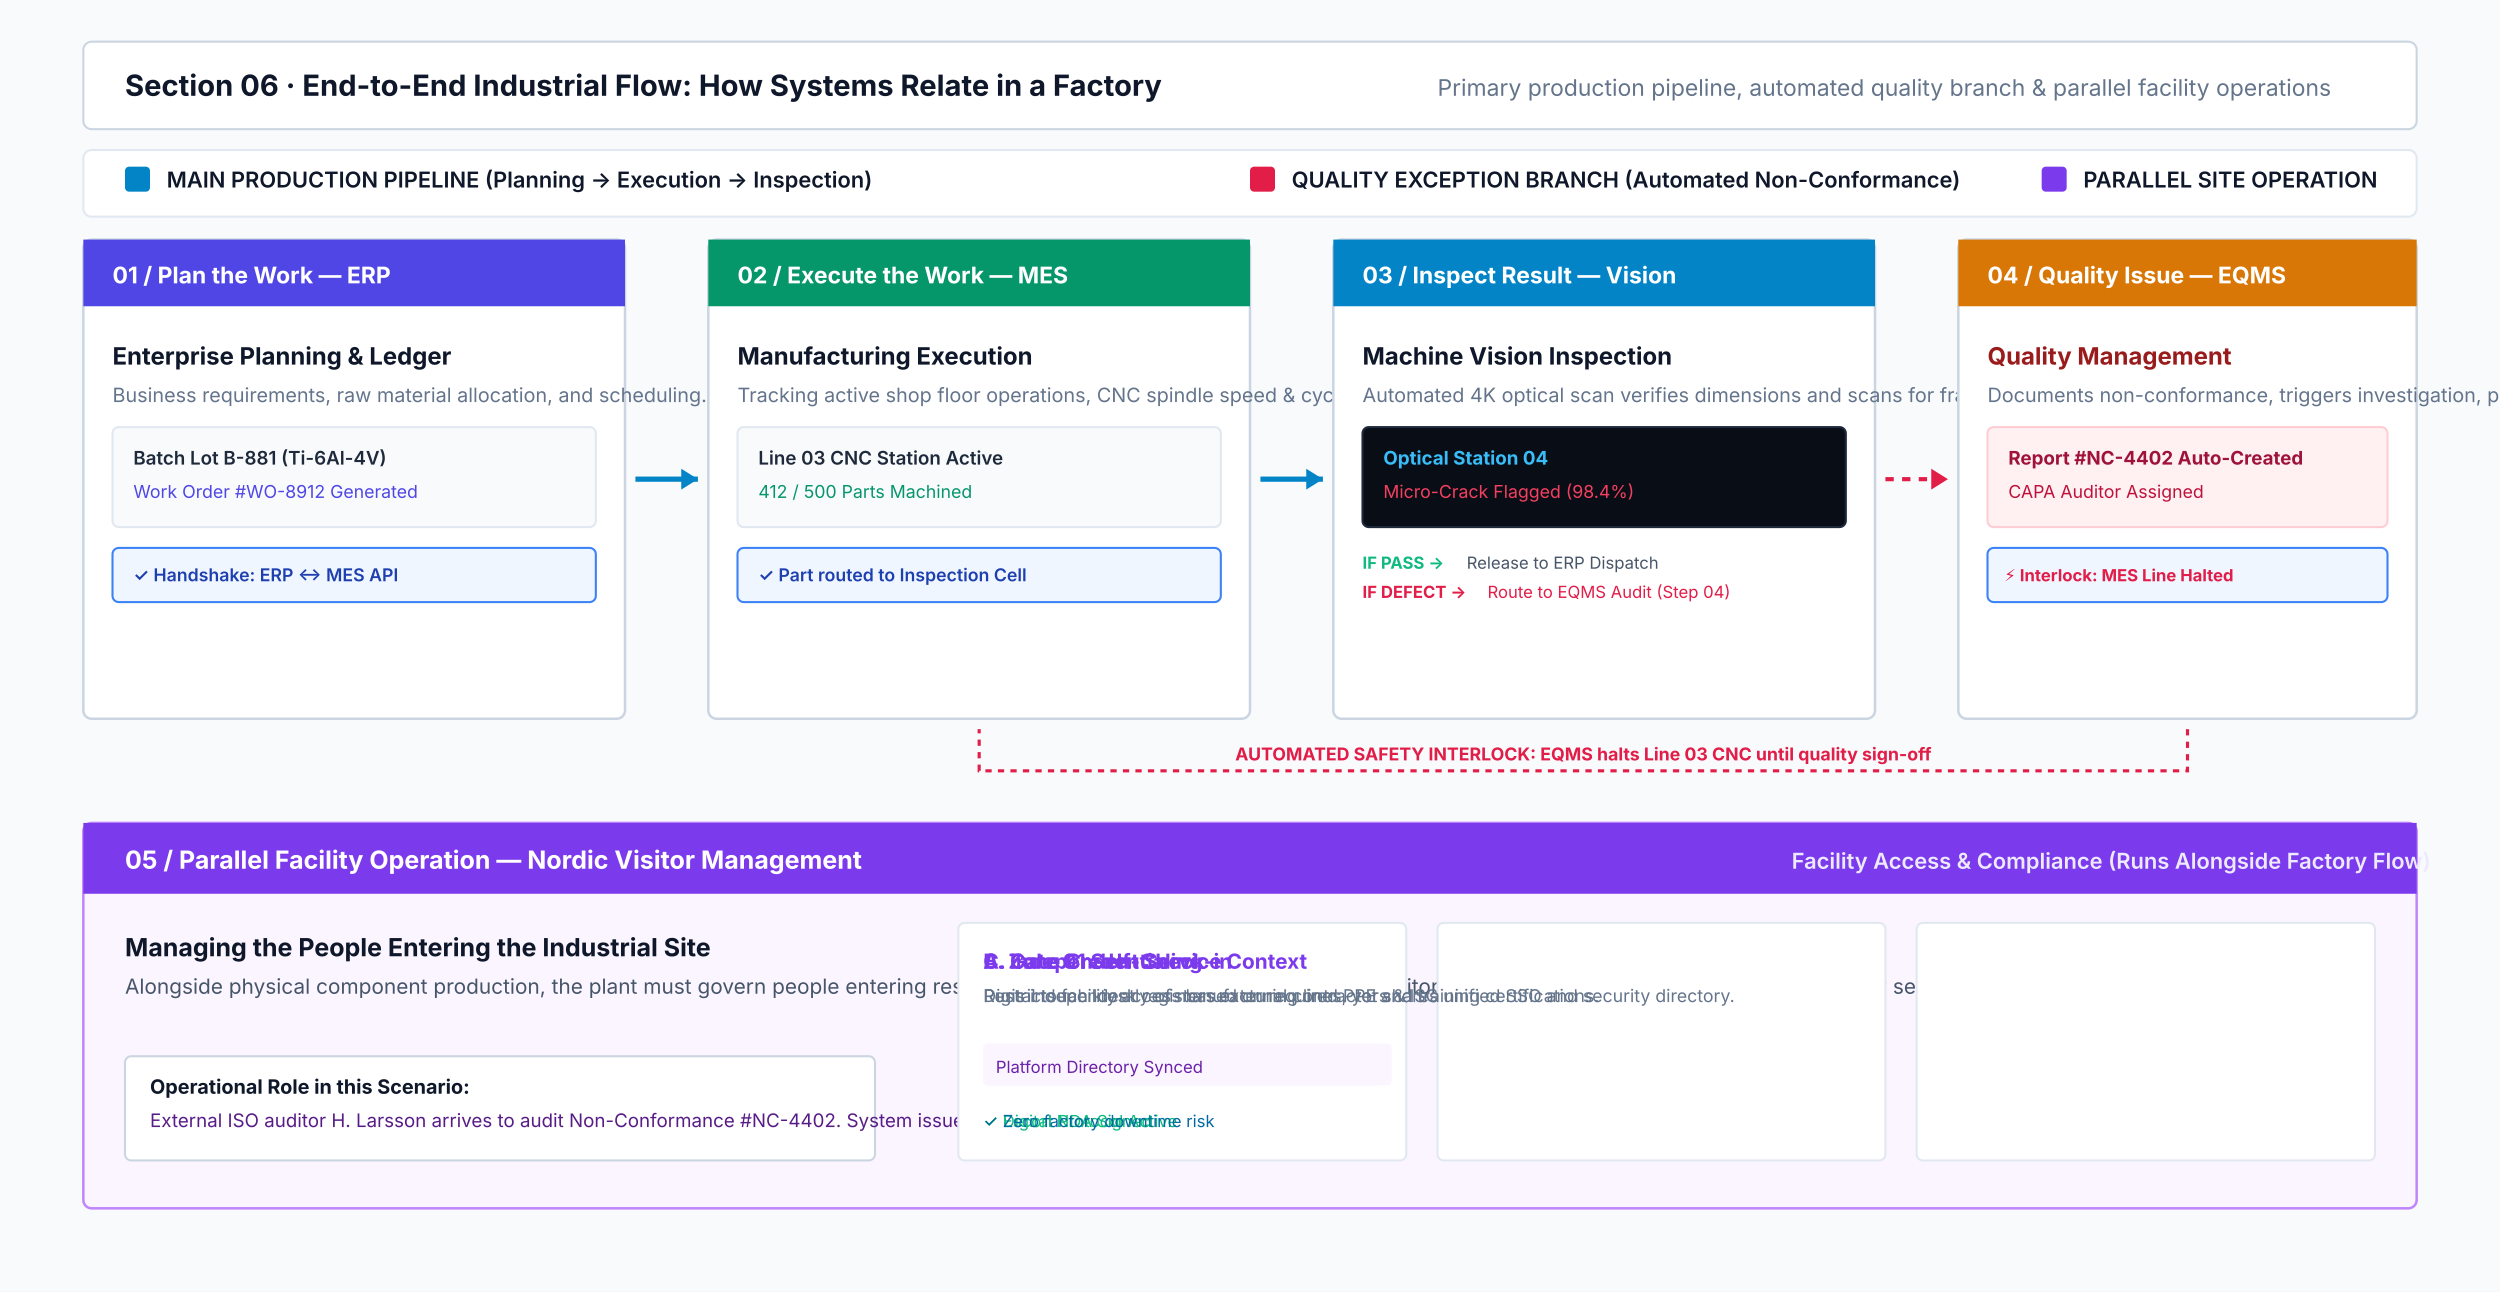
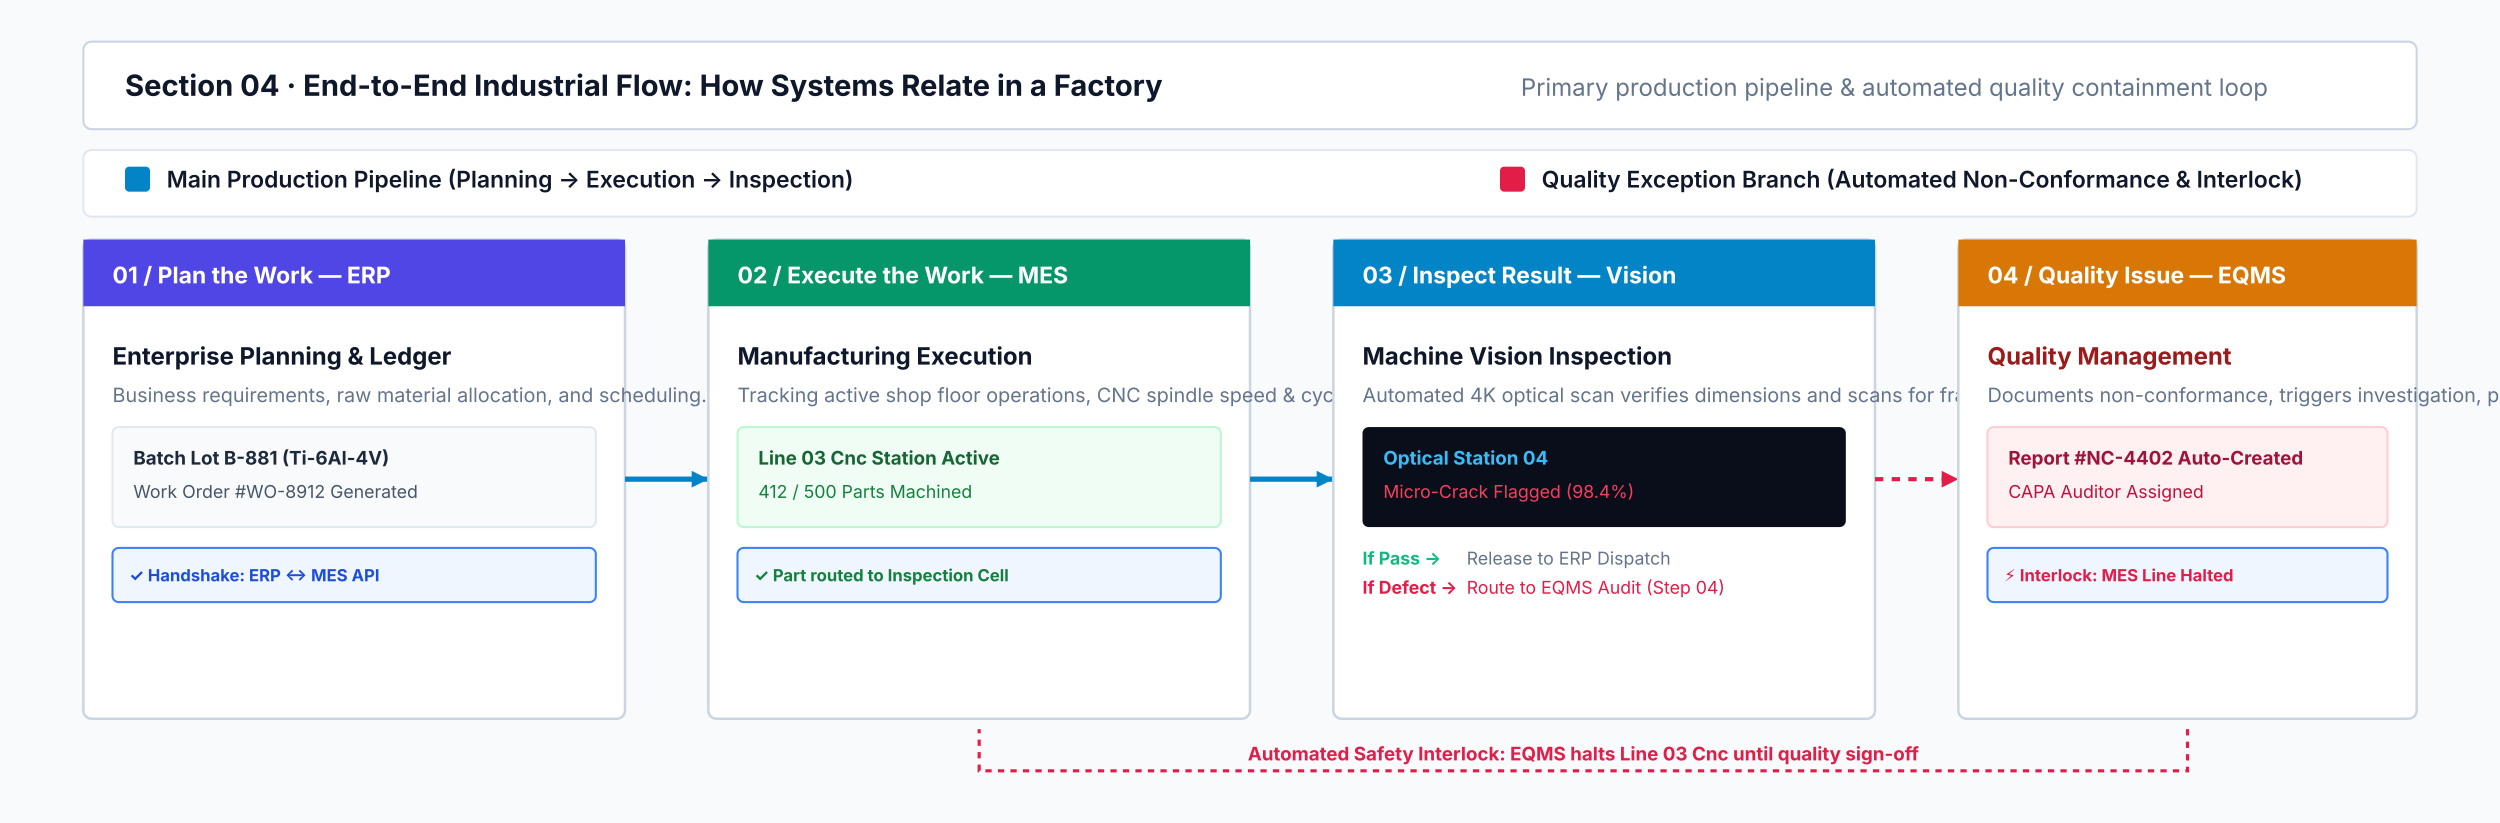
- <svg xmlns="http://www.w3.org/2000/svg" viewBox="0 0 1200 620" width="100%" height="100%">
+ <svg xmlns="http://www.w3.org/2000/svg" viewBox="0 0 1200 395" width="100%" height="100%">
  <defs>
    <style>
      .bg { fill: #f8fafc; }
      .font-sans { font-family: -apple-system, BlinkMacSystemFont, "Inter", "Segoe UI", sans-serif; }
      .step-card { fill: #ffffff; stroke: #cbd5e1; stroke-width: 1.2; rx: 4; }
      .step-header { rx: 4 4 0 0; }
      .flow-arrow { stroke: #0284c7; stroke-width: 2.5; fill: none; }
      .branch-fail { stroke: #e11d48; stroke-width: 2; stroke-dasharray: 4 4; fill: none; }
      .branch-pass { stroke: #10b981; stroke-width: 2; fill: none; }
-       .parallel-card { fill: #faf5ff; stroke: #c084fc; stroke-width: 1.2; rx: 4; }
      .verified-badge { fill: #eff6ff; stroke: #3b82f6; stroke-width: 1; rx: 3; }
    </style>
  </defs>
-   <rect width="1200" height="620" class="bg" />
+   <rect width="1200" height="395" class="bg" />
  <rect x="40" y="20" width="1120" height="42" fill="#ffffff" stroke="#cbd5e1" stroke-width="1" rx="4" />
-   <text x="60" y="46" class="font-sans" font-size="14px" font-weight="700" fill="#0f172a">Section 06 · End-to-End Industrial Flow: How Systems Relate in a Factory</text>
-   <text x="690" y="46" class="font-sans" font-size="11px" fill="#64748b">Primary production pipeline, automated quality branch &amp; parallel facility operations</text>
+   <text x="60" y="46" class="font-sans" font-size="14px" font-weight="700" fill="#0f172a">Section 04 · End-to-End Industrial Flow: How Systems Relate in a Factory</text>
+   <text x="730" y="46" class="font-sans" font-size="11.5px" fill="#64748b">Primary production pipeline &amp; automated quality containment loop</text>
  <g transform="translate(40, 72)">
    <rect width="1120" height="32" fill="#ffffff" stroke="#e2e8f0" stroke-width="1" rx="4" />
    <g transform="translate(20, 8)">
      <rect width="12" height="12" rx="2" fill="#0284c7" />
-       <text x="20" y="10" class="font-sans" font-size="10.5px" font-weight="600" fill="#0f172a">MAIN PRODUCTION PIPELINE (Planning → Execution → Inspection)</text>
+       <text x="20" y="10" class="font-sans" font-size="11px" font-weight="600" fill="#0f172a">Main Production Pipeline (Planning → Execution → Inspection)</text>
    </g>
-     <g transform="translate(560, 8)">
+     <g transform="translate(680, 8)">
      <rect width="12" height="12" rx="2" fill="#e11d48" />
-       <text x="20" y="10" class="font-sans" font-size="10.5px" font-weight="600" fill="#0f172a">QUALITY EXCEPTION BRANCH (Automated Non-Conformance)</text>
-     </g>
-     <g transform="translate(940, 8)">
-       <rect width="12" height="12" rx="2" fill="#7c3aed" />
-       <text x="20" y="10" class="font-sans" font-size="10.5px" font-weight="600" fill="#0f172a">PARALLEL SITE OPERATION</text>
+       <text x="20" y="10" class="font-sans" font-size="11px" font-weight="600" fill="#0f172a">Quality Exception Branch (Automated Non-Conformance &amp; Interlock)</text>
    </g>
  </g>
  <g transform="translate(40, 115)">
    <g transform="translate(0, 0)">
      <rect width="260" height="230" class="step-card" />
      <rect width="260" height="32" class="step-header" fill="#4f46e5" />
      <text x="14" y="21" class="font-sans" font-size="11px" font-weight="700" fill="#ffffff">01 / Plan the Work — ERP</text>
      <g transform="translate(14, 46)">
        <text x="0" y="14" class="font-sans" font-size="11.5px" font-weight="700" fill="#0f172a">Enterprise Planning &amp; Ledger</text>
        <text x="0" y="32" class="font-sans" font-size="9.5px" fill="#64748b">Business requirements, raw material allocation, and scheduling.</text>
        <rect y="44" width="232" height="48" fill="#f8fafc" stroke="#e2e8f0" rx="3" />
-         <text x="10" y="62" class="font-sans" font-size="9px" font-weight="600" fill="#1e293b">Batch Lot B-881 (Ti-6Al-4V)</text>
-         <text x="10" y="78" class="font-sans" font-size="8.5px" fill="#4f46e5">Work Order #WO-8912 Generated</text>
+         <text x="10" y="62" class="font-sans" font-size="9px" font-weight="700" fill="#1e293b">Batch Lot B-881 (Ti-6Al-4V)</text>
+         <text x="10" y="78" class="font-sans" font-size="8.5px" fill="#475569">Work Order #WO-8912 Generated</text>
        <rect y="102" width="232" height="26" class="verified-badge" />
-         <text x="10" y="118" class="font-sans" font-size="8.5px" font-weight="600" fill="#1e40af">✓ Handshake: ERP ↔ MES API</text>
+         <text x="8" y="118" class="font-sans" font-size="8px" font-weight="700" fill="#1d4ed8">✓ Handshake: ERP ↔ MES API</text>
      </g>
    </g>
-     <path d="M 265 115 L 295 115" class="flow-arrow" />
-     <polygon points="295,115 287,110 287,120" fill="#0284c7" />
+     <line x1="260" y1="115" x2="300" y2="115" class="flow-arrow" />
+     <polygon points="300,115 292,111 292,119" fill="#0284c7" />
    <g transform="translate(300, 0)">
      <rect width="260" height="230" class="step-card" />
      <rect width="260" height="32" class="step-header" fill="#059669" />
      <text x="14" y="21" class="font-sans" font-size="11px" font-weight="700" fill="#ffffff">02 / Execute the Work — MES</text>
      <g transform="translate(14, 46)">
        <text x="0" y="14" class="font-sans" font-size="11.5px" font-weight="700" fill="#0f172a">Manufacturing Execution</text>
-         <text x="0" y="32" class="font-sans" font-size="9.5px" fill="#64748b">Tracking active shop floor operations, CNC spindle speed &amp; cycle times.</text>
-         <rect y="44" width="232" height="48" fill="#f8fafc" stroke="#e2e8f0" rx="3" />
-         <text x="10" y="62" class="font-sans" font-size="9px" font-weight="600" fill="#1e293b">Line 03 CNC Station Active</text>
-         <text x="10" y="78" class="font-sans" font-size="8.5px" fill="#059669">412 / 500 Parts Machined</text>
-         <rect y="102" width="232" height="26" class="verified-badge" />
-         <text x="10" y="118" class="font-sans" font-size="8.5px" font-weight="600" fill="#1e40af">✓ Part routed to Inspection Cell</text>
+         <text x="0" y="32" class="font-sans" font-size="9.5px" fill="#64748b">Tracking active shop floor operations, CNC spindle speed &amp; cycle time.</text>
+         <rect y="44" width="232" height="48" fill="#f0fdf4" stroke="#bbf7d0" rx="3" />
+         <text x="10" y="62" class="font-sans" font-size="9px" font-weight="700" fill="#166534">Line 03 Cnc Station Active</text>
+         <text x="10" y="78" class="font-sans" font-size="8.5px" fill="#15803d">412 / 500 Parts Machined</text>
+         <rect y="102" width="232" height="26" class="verified-badge" fill="#f0fdf4" stroke="#86efac" />
+         <text x="8" y="118" class="font-sans" font-size="8px" font-weight="700" fill="#15803d">✓ Part routed to Inspection Cell</text>
      </g>
    </g>
-     <path d="M 565 115 L 595 115" class="flow-arrow" />
-     <polygon points="595,115 587,110 587,120" fill="#0284c7" />
+     <line x1="560" y1="115" x2="600" y2="115" class="flow-arrow" />
+     <polygon points="600,115 592,111 592,119" fill="#0284c7" />
    <g transform="translate(600, 0)">
      <rect width="260" height="230" class="step-card" />
      <rect width="260" height="32" class="step-header" fill="#0284c7" />
      <text x="14" y="21" class="font-sans" font-size="11px" font-weight="700" fill="#ffffff">03 / Inspect Result — Vision</text>
      <g transform="translate(14, 46)">
        <text x="0" y="14" class="font-sans" font-size="11.5px" font-weight="700" fill="#0f172a">Machine Vision Inspection</text>
        <text x="0" y="32" class="font-sans" font-size="9.5px" fill="#64748b">Automated 4K optical scan verifies dimensions and scans for fractures.</text>
-         <rect y="44" width="232" height="48" fill="#090d16" stroke="#1e293b" rx="3" />
+         <rect y="44" width="232" height="48" fill="#090e1a" rx="3" />
        <text x="10" y="62" class="font-sans" font-size="9px" font-weight="700" fill="#38bdf8">Optical Station 04</text>
        <text x="10" y="78" class="font-sans" font-size="8.5px" fill="#f43f5e">Micro-Crack Flagged (98.4%)</text>
-         <g transform="translate(0, 102)">
-           <text x="0" y="10" class="font-sans" font-size="8px" font-weight="700" fill="#10b981">IF PASS →</text>
-           <text x="50" y="10" class="font-sans" font-size="8px" fill="#475569">Release to ERP Dispatch</text>
-           <text x="0" y="24" class="font-sans" font-size="8px" font-weight="700" fill="#e11d48">IF DEFECT →</text>
-           <text x="60" y="24" class="font-sans" font-size="8px" fill="#e11d48">Route to EQMS Audit (Step 04)</text>
-         </g>
+         <text x="0" y="110" class="font-sans" font-size="8.5px" font-weight="700" fill="#10b981">If Pass →</text>
+         <text x="50" y="110" class="font-sans" font-size="8.5px" fill="#64748b">Release to ERP Dispatch</text>
+         <text x="0" y="124" class="font-sans" font-size="8.5px" font-weight="700" fill="#e11d48">If Defect →</text>
+         <text x="50" y="124" class="font-sans" font-size="8.5px" fill="#e11d48">Route to EQMS Audit (Step 04)</text>
      </g>
    </g>
-     <path d="M 865 115 L 895 115" class="branch-fail" />
-     <polygon points="895,115 887,110 887,120" fill="#e11d48" />
+     <line x1="860" y1="115" x2="900" y2="115" class="branch-fail" />
+     <polygon points="900,115 892,111 892,119" fill="#e11d48" />
    <g transform="translate(900, 0)">
-       <rect width="220" height="230" class="step-card" stroke="#fca5a5" stroke-width="1.5" />
+       <rect width="220" height="230" class="step-card" stroke="#f43f5e" />
      <rect width="220" height="32" class="step-header" fill="#d97706" />
      <text x="14" y="21" class="font-sans" font-size="11px" font-weight="700" fill="#ffffff">04 / Quality Issue — EQMS</text>
      <g transform="translate(14, 46)">
        <text x="0" y="14" class="font-sans" font-size="11.5px" font-weight="700" fill="#991b1b">Quality Management</text>
        <text x="0" y="32" class="font-sans" font-size="9.5px" fill="#64748b">Documents non-conformance, triggers investigation, pauses line.</text>
        <rect y="44" width="192" height="48" fill="#fff1f2" stroke="#fecdd3" rx="3" />
        <text x="10" y="62" class="font-sans" font-size="9px" font-weight="700" fill="#9f1239">Report #NC-4402 Auto-Created</text>
        <text x="10" y="78" class="font-sans" font-size="8.5px" fill="#be123c">CAPA Auditor Assigned</text>
        <rect y="102" width="192" height="26" class="verified-badge" stroke="#f43f5e" />
        <text x="8" y="118" class="font-sans" font-size="8px" font-weight="700" fill="#e11d48">⚡ Interlock: MES Line Halted</text>
      </g>
    </g>
    <path d="M 1010 235 L 1010 255 L 430 255 L 430 235" stroke="#e11d48" stroke-width="1.5" stroke-dasharray="3 3" fill="none" />
-     <text x="720" y="250" text-anchor="middle" class="font-sans" font-size="8.5px" font-weight="700" fill="#e11d48">AUTOMATED SAFETY INTERLOCK: EQMS halts Line 03 CNC until quality sign-off</text>
-   </g>
-   <g transform="translate(40, 395)">
-     <rect width="1120" height="185" class="parallel-card" />
-     <rect width="1120" height="34" class="step-header" fill="#7c3aed" />
-     <text x="20" y="22" class="font-sans" font-size="12px" font-weight="700" fill="#ffffff">05 / Parallel Facility Operation — Nordic Visitor Management</text>
-     <text x="820" y="22" class="font-sans" font-size="10.5px" font-weight="600" fill="#ede9fe">Facility Access &amp; Compliance (Runs Alongside Factory Flow)</text>
-     <g transform="translate(20, 48)">
-       <g transform="translate(0, 0)">
-         <text x="0" y="16" class="font-sans" font-size="12px" font-weight="700" fill="#0f172a">Managing the People Entering the Industrial Site</text>
-         <text x="0" y="34" class="font-sans" font-size="10px" fill="#475569" width="380">Alongside physical component production, the plant must govern people entering restricted cleanrooms and machinery zones. Visitor Management operates as a dedicated facility service.</text>
-         <rect y="64" width="360" height="50" fill="#ffffff" stroke="#cbd5e1" rx="3" />
-         <text x="12" y="82" class="font-sans" font-size="9.5px" font-weight="700" fill="#0f172a">Operational Role in this Scenario:</text>
-         <text x="12" y="98" class="font-sans" font-size="9px" fill="#581c87">External ISO auditor H. Larsson arrives to audit Non-Conformance #NC-4402. System issues Zone 02 Cleanroom escort pass.</text>
-       </g>
-       <g transform="translate(400, 0)">
-         <rect width="215" height="114" fill="#ffffff" stroke="#e2e8f0" rx="3" />
-         <text x="12" y="22" class="font-sans" font-size="10px" font-weight="700" fill="#7c3aed">A. Gate 01 Self-Check-in</text>
-         <text x="12" y="38" class="font-sans" font-size="8.5px" fill="#64748b">Digital touch kiosk registers external contractors &amp; ISO auditors.</text>
-         <rect x="12" y="58" width="191" height="20" rx="2" fill="#faf5ff" />
-         <text x="18" y="72" class="font-sans" font-size="8px" fill="#6b21a8">Badge: PAS-091 Printed</text>
-         <text x="12" y="98" class="font-sans" font-size="8px" fill="#10b981">✓ Digital NDA Signed</text>
-         <rect x="230" width="215" height="114" fill="#ffffff" stroke="#e2e8f0" rx="3" />
-         <text x="12" y="22" class="font-sans" font-size="10px" font-weight="700" fill="#7c3aed">B. Zone Credentialing</text>
-         <text x="12" y="38" class="font-sans" font-size="8.5px" fill="#64748b">Restricts facility access based on required PPE and training certifications.</text>
-         <rect x="12" y="58" width="191" height="20" rx="2" fill="#faf5ff" />
-         <text x="18" y="72" class="font-sans" font-size="8px" fill="#6b21a8">Zone 02: Cleanroom Authorized</text>
-         <text x="12" y="98" class="font-sans" font-size="8px" fill="#10b981">✓ Escort Protocol Active</text>
-         <rect x="460" width="220" height="114" fill="#ffffff" stroke="#e2e8f0" rx="3" />
-         <text x="12" y="22" class="font-sans" font-size="10px" font-weight="700" fill="#7c3aed">C. Independent Service Context</text>
-         <text x="12" y="38" class="font-sans" font-size="8.5px" fill="#64748b">Runs independently of manufacturing lines, yet shares unified SSO and security directory.</text>
-         <rect x="12" y="58" width="196" height="20" rx="2" fill="#faf5ff" />
-         <text x="18" y="72" class="font-sans" font-size="8px" fill="#6b21a8">Platform Directory Synced</text>
-         <text x="12" y="98" class="font-sans" font-size="8px" fill="#0369a1">✓ Zero factory downtime risk</text>
-       </g>
-     </g>
+     <text x="720" y="250" text-anchor="middle" class="font-sans" font-size="9px" font-weight="700" fill="#e11d48">Automated Safety Interlock: EQMS halts Line 03 Cnc until quality sign-off</text>
  </g>
</svg>
